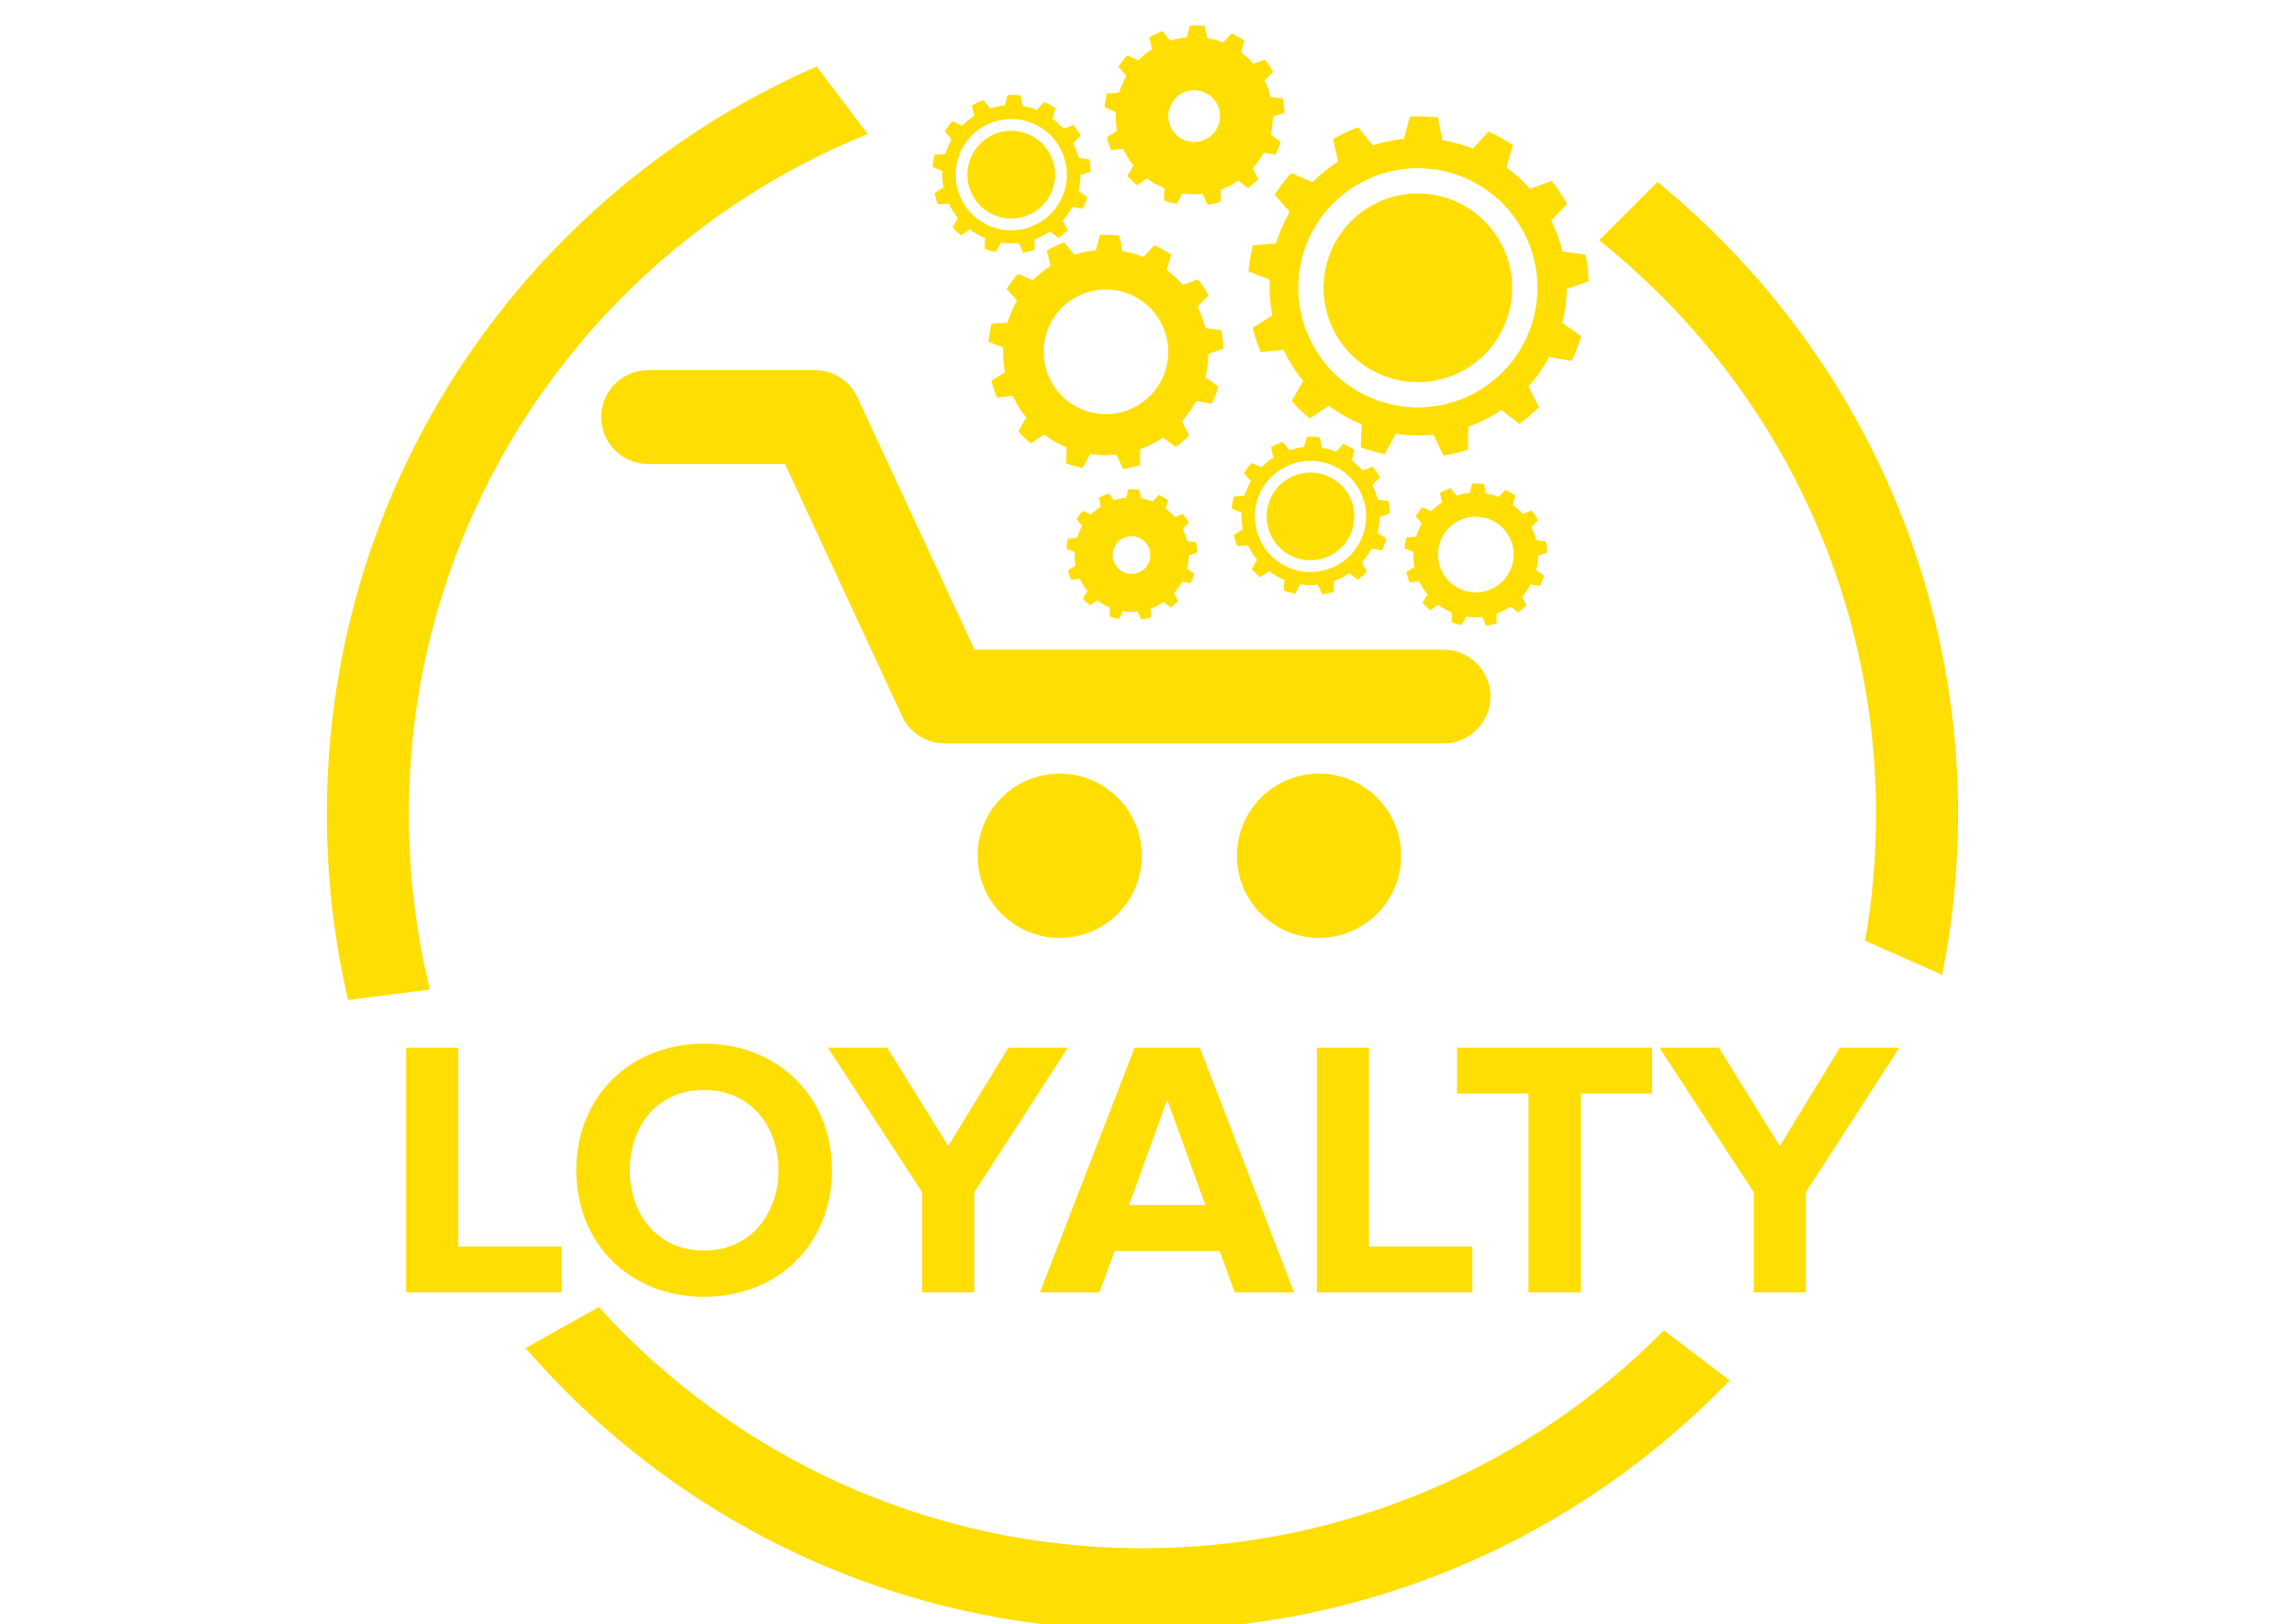
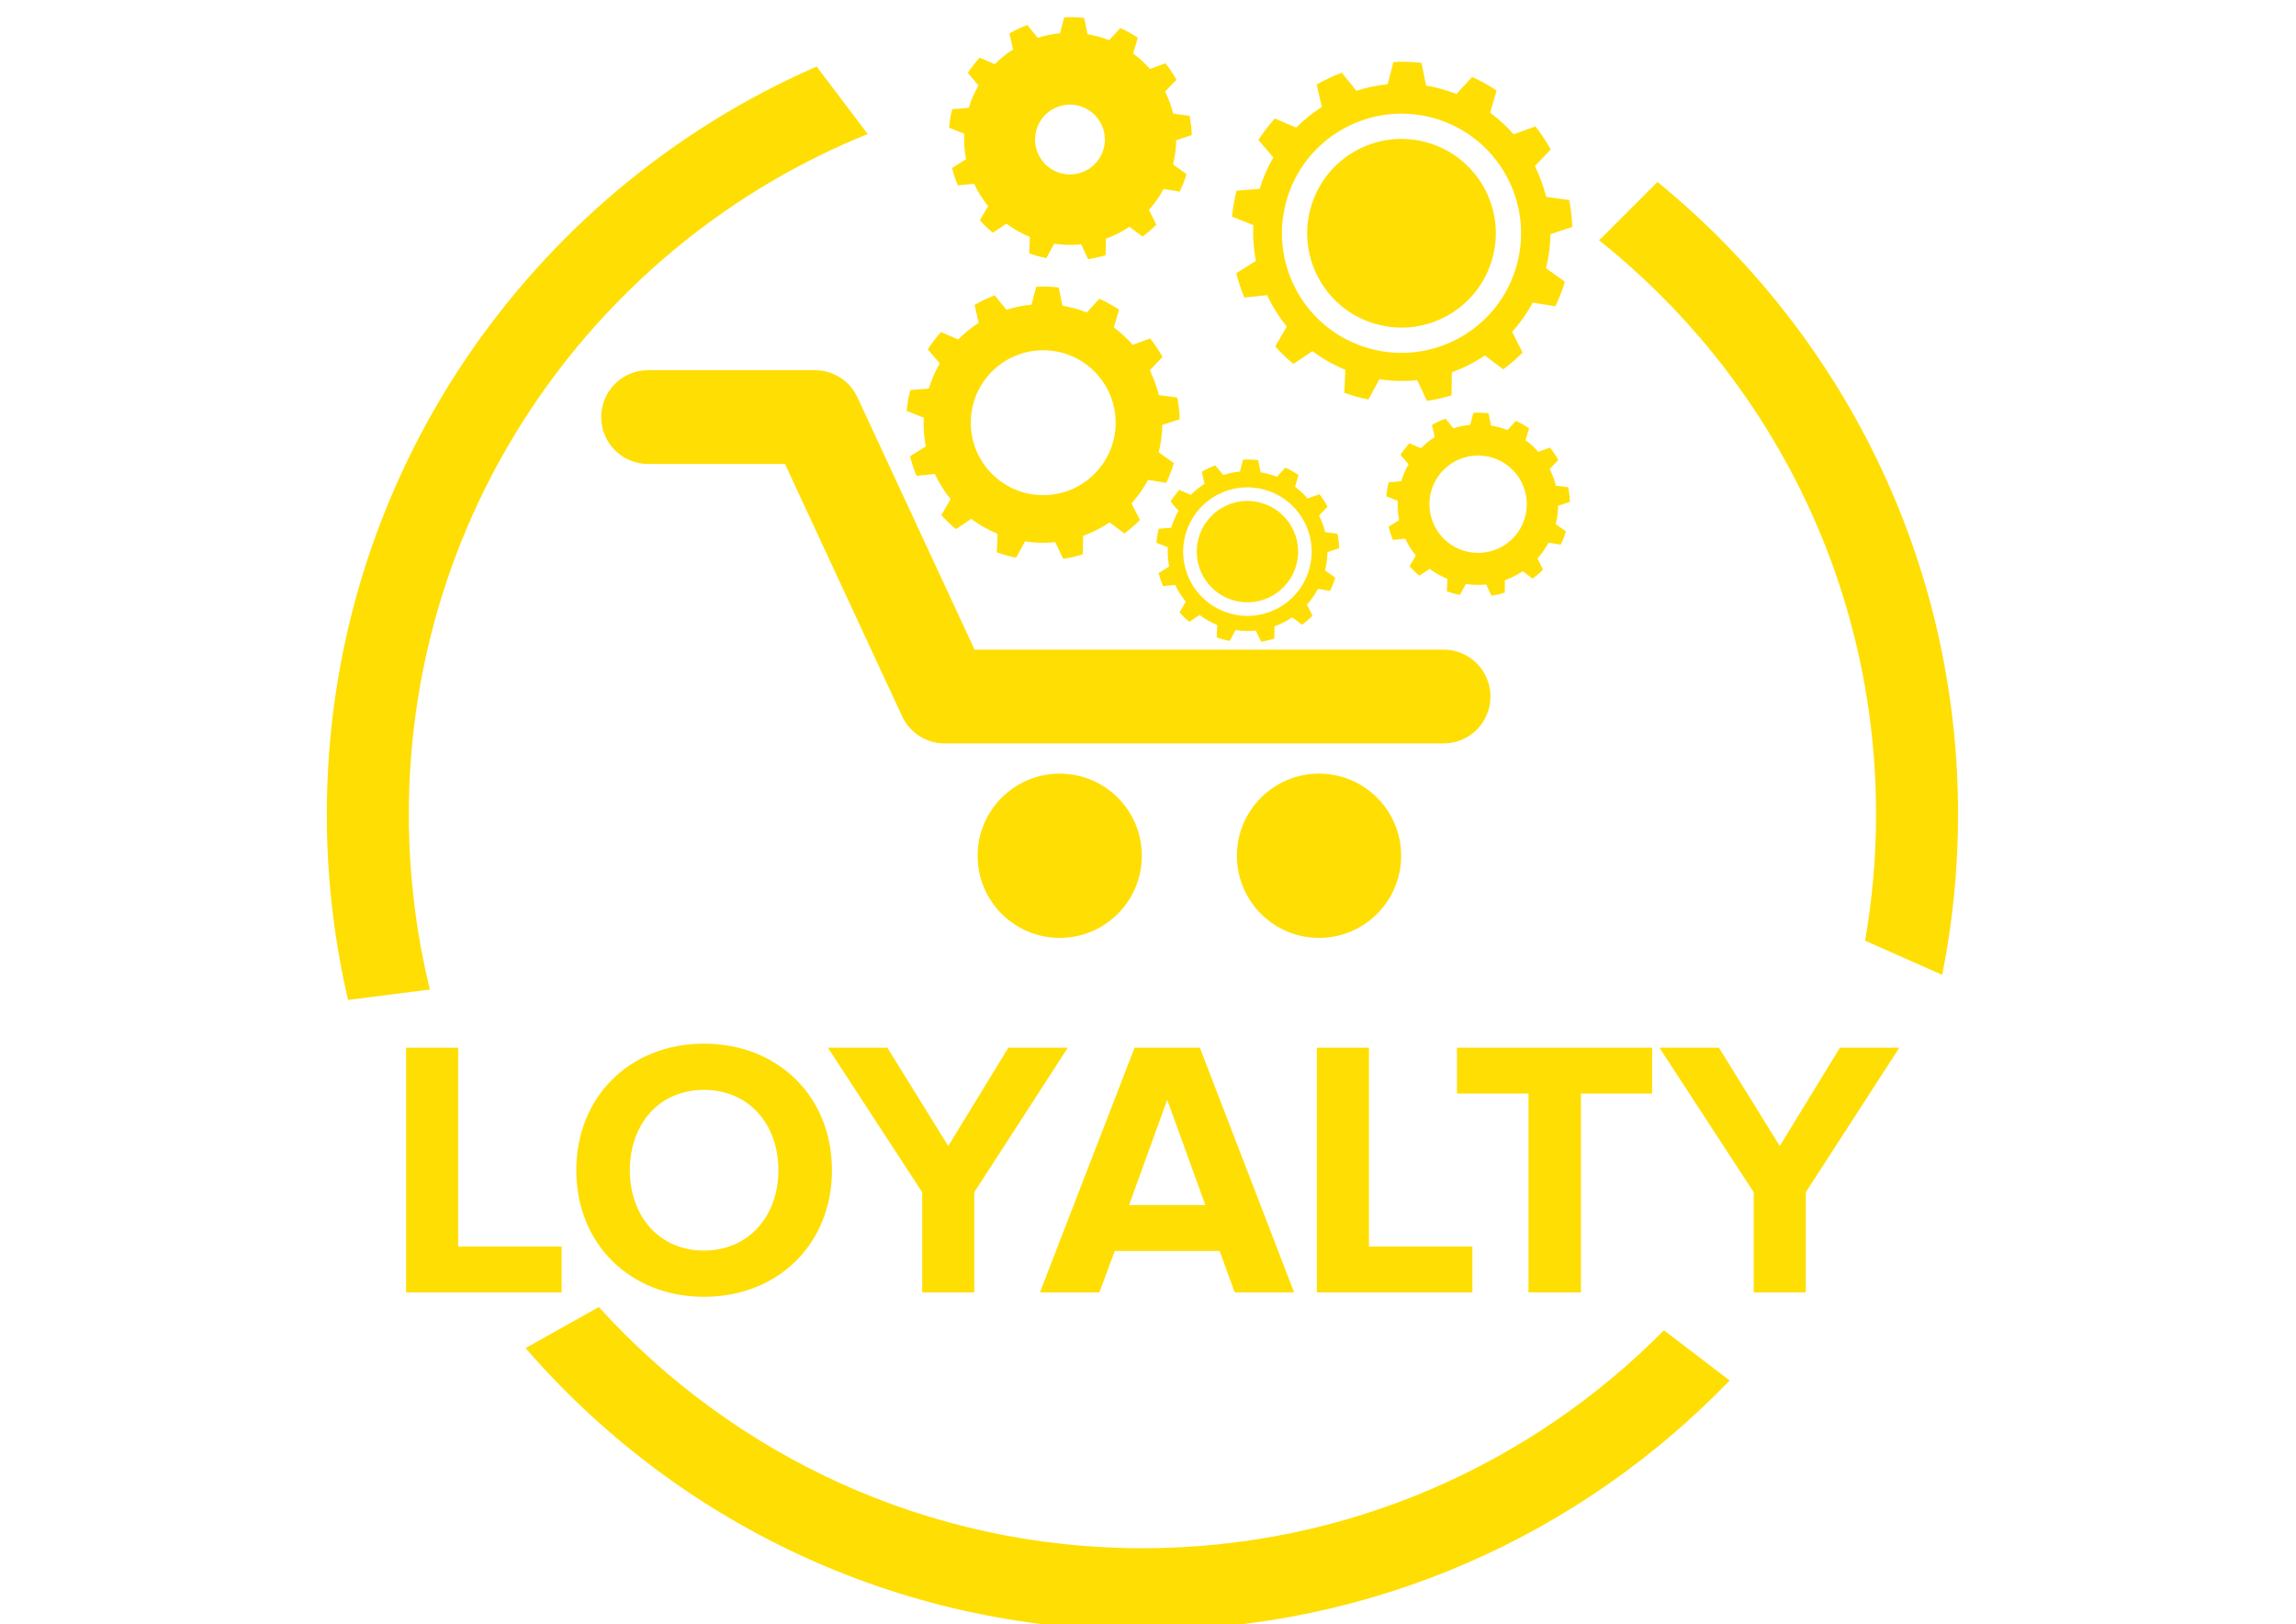
<svg xmlns="http://www.w3.org/2000/svg" width="841.89px" height="595.281px" viewBox="0 0 841.89 595.281">
  <g>
    <g>
      <path fill="#FFDE03" d="M529.332,272.551h-182.95c-6.691,0-12.774-3.882-15.592-9.951l-42.947-92.5h-50.208    c-9.493,0-17.19-7.697-17.19-17.191c0-9.493,7.697-17.19,17.19-17.19h61.18c6.691,0,12.774,3.882,15.591,9.951l42.947,92.5    h171.979c9.494,0,17.189,7.696,17.189,17.19C546.521,264.854,538.826,272.551,529.332,272.551z" />
    </g>
    <circle fill="#FFDE03" cx="388.576" cy="313.737" r="30.11" />
    <circle fill="#FFDE03" cx="483.66" cy="313.737" r="30.11" />
  </g>
+   <path fill="#FFDE03" d="M426.173,155.811l6.412-2.133c-0.082-2.676-0.389-5.319-0.895-7.916l-6.771-0.924  c-0.781-3.164-1.905-6.213-3.334-9.093l4.683-4.866c-1.322-2.386-2.836-4.648-4.521-6.792l-6.419,2.329  c-2.059-2.35-4.361-4.478-6.913-6.367l1.914-6.513c-2.282-1.52-4.673-2.868-7.214-4.016l-4.603,5.033  c-1.422-0.559-2.904-1.058-4.414-1.477c-1.515-0.422-3.026-0.752-4.531-1.004l-1.359-6.679c-2.763-0.33-5.526-0.404-8.25-0.27  l-1.713,6.567c-3.156,0.303-6.239,0.937-9.198,1.9l-4.317-5.307c-2.554,0.968-5.017,2.13-7.377,3.496l1.521,6.588  c-2.721,1.721-5.243,3.768-7.537,6.078l-6.292-2.698c-1.764,1.97-3.389,4.075-4.836,6.332l4.392,5.123  c-1.657,2.863-3.019,5.968-4.019,9.258l-6.816,0.543c-0.642,2.546-1.073,5.105-1.315,7.642l6.262,2.491  c-0.174,3.569,0.093,7.086,0.758,10.508l-5.767,3.641c0.613,2.449,1.403,4.849,2.365,7.169l6.707-0.709  c1.544,3.297,3.488,6.404,5.805,9.229l-3.41,5.879c1.647,1.836,3.427,3.545,5.34,5.131l5.619-3.758  c2.923,2.199,6.155,4.053,9.671,5.485l-0.29,6.777c1.155,0.405,2.31,0.79,3.498,1.119c1.2,0.336,2.393,0.603,3.592,0.84l3.241-5.95  c3.736,0.569,7.461,0.649,11.112,0.271l2.883,6.112c2.456-0.373,4.86-0.92,7.217-1.647l0.104-6.797  c3.439-1.23,6.706-2.894,9.72-4.93l5.399,4.067c2.012-1.495,3.928-3.147,5.715-4.932l-3.079-6.089  c2.334-2.588,4.371-5.465,6.064-8.621l6.65,1.095c1.102-2.302,2.049-4.726,2.8-7.232l-5.559-3.973  C425.701,162.482,426.134,159.119,426.173,155.811z M382.517,181.528c-14.667,0-26.554-11.888-26.554-26.559  c0-14.671,11.888-26.557,26.554-26.557s26.562,11.887,26.562,26.557C409.079,169.639,397.183,181.528,382.517,181.528z" />
+   <path fill="#FFDE03" d="M566.873,98.333l6.932,4.95c-0.941,3.123-2.119,6.14-3.496,9.005l-8.281-1.361  c-2.105,3.928-4.646,7.517-7.553,10.739l3.832,7.584c-2.227,2.226-4.604,4.283-7.121,6.143l-6.711-5.059  c-3.762,2.532-7.834,4.604-12.107,6.134l-0.131,8.469c-2.939,0.906-5.939,1.585-8.994,2.052l-3.588-7.613  c-4.553,0.472-9.189,0.373-13.852-0.339l-4.037,7.415c-1.486-0.301-2.975-0.634-4.469-1.051c-1.477-0.408-2.922-0.886-4.354-1.395  l0.354-8.438c-4.373-1.79-8.398-4.091-12.041-6.834l-6.994,4.682c-2.387-1.976-4.607-4.104-6.654-6.389l4.242-7.329  c-2.879-3.516-5.301-7.386-7.225-11.493l-8.361,0.881c-1.195-2.89-2.176-5.875-2.938-8.93l7.184-4.531  c-0.832-4.257-1.164-8.644-0.943-13.094l-7.807-3.099c0.303-3.163,0.842-6.353,1.641-9.518l8.492-0.673  c1.244-4.103,2.945-7.973,5.006-11.536l-5.473-6.387c1.809-2.807,3.83-5.432,6.025-7.882l7.844,3.359  c2.854-2.878,5.998-5.426,9.387-7.576l-1.896-8.205c2.938-1.698,6.006-3.142,9.186-4.353l5.377,6.609  c3.689-1.193,7.529-1.987,11.459-2.366l2.146-8.178c3.387-0.17,6.824-0.074,10.27,0.333l1.691,8.32  c1.877,0.317,3.76,0.729,5.641,1.252c1.893,0.521,3.73,1.142,5.506,1.835l5.732-6.26c3.162,1.423,6.145,3.106,8.973,4.999  l-2.373,8.114c3.178,2.345,6.045,4.999,8.609,7.924l7.996-2.901c2.1,2.674,3.986,5.494,5.635,8.457l-5.834,6.064  c1.783,3.586,3.18,7.39,4.152,11.329l8.436,1.152c0.631,3.235,1.014,6.523,1.121,9.862l-7.994,2.654  C568.453,89.985,567.916,94.173,566.873,98.333 M525.599,43.265c-23.326-6.462-47.482,7.213-53.947,30.538  c-6.469,23.339,7.203,47.5,30.529,53.964c23.342,6.47,47.5-7.207,53.971-30.546C562.617,73.894,548.943,49.736,525.599,43.265   M523.125,52.191c-18.396-5.097-37.451,5.689-42.549,24.088c-5.102,18.411,5.682,37.462,24.082,42.56  c18.41,5.105,37.465-5.679,42.564-24.093C552.326,76.349,541.539,57.295,523.125,52.191" />
+   <path fill="#FFDE03" d="M485.869,209.122l3.729,2.659c-0.507,1.681-1.139,3.302-1.879,4.843l-4.453-0.734  c-1.129,2.112-2.491,4.041-4.057,5.77l2.058,4.074c-1.193,1.197-2.471,2.302-3.824,3.304l-3.607-2.722  c-2.021,1.362-4.212,2.476-6.507,3.298l-0.074,4.549c-1.572,0.489-3.188,0.853-4.833,1.105l-1.931-4.092  c-2.441,0.253-4.935,0.202-7.437-0.18l-2.177,3.984c-0.794-0.162-1.595-0.342-2.396-0.567c-0.795-0.217-1.57-0.474-2.338-0.746  l0.186-4.534c-2.349-0.962-4.51-2.2-6.473-3.673l-3.759,2.515c-1.279-1.059-2.473-2.205-3.576-3.434l2.283-3.938  c-1.548-1.891-2.852-3.971-3.881-6.177l-4.491,0.474c-0.644-1.55-1.176-3.156-1.584-4.796l3.862-2.434  c-0.449-2.29-0.625-4.647-0.506-7.039l-4.193-1.665c0.16-1.698,0.451-3.414,0.883-5.114l4.561-0.363  c0.673-2.206,1.582-4.282,2.694-6.199l-2.946-3.433c0.973-1.508,2.062-2.915,3.239-4.232l4.212,1.804  c1.532-1.543,3.222-2.914,5.045-4.07l-1.02-4.409c1.579-0.914,3.23-1.688,4.934-2.338l2.893,3.553  c1.977-0.641,4.045-1.07,6.154-1.272l1.148-4.395c1.818-0.089,3.671-0.042,5.519,0.178l0.909,4.474  c1.009,0.168,2.02,0.388,3.032,0.672c1.013,0.28,2.003,0.613,2.958,0.984l3.077-3.362c1.708,0.765,3.305,1.667,4.828,2.687  l-1.277,4.357c1.71,1.262,3.251,2.688,4.625,4.26l4.303-1.559c1.13,1.437,2.141,2.949,3.025,4.541l-3.141,3.261  c0.961,1.925,1.71,3.972,2.238,6.087l4.529,0.62c0.344,1.735,0.547,3.505,0.601,5.299l-4.293,1.423  C486.721,204.635,486.43,206.888,485.869,209.122 M463.689,179.53c-12.53-3.471-25.51,3.877-28.981,16.412  c-3.479,12.542,3.864,25.522,16.403,28.997c12.537,3.476,25.521-3.872,28.998-16.414C483.585,195.99,476.235,183.008,463.689,179.53   M462.367,184.329c-9.889-2.737-20.124,3.058-22.863,12.943c-2.743,9.891,3.055,20.127,12.941,22.869  c9.891,2.742,20.126-3.052,22.865-12.946C478.053,197.31,472.255,187.069,462.367,184.329" />
+   <path fill="#FFDE03" d="M571.335,185.41l4.31-1.432c-0.053-1.798-0.256-3.577-0.604-5.324l-4.554-0.62  c-0.525-2.13-1.276-4.177-2.243-6.11l3.153-3.275c-0.89-1.603-1.904-3.126-3.043-4.562l-4.311,1.566  c-1.385-1.584-2.932-3.006-4.646-4.28l1.279-4.375c-1.533-1.027-3.142-1.934-4.845-2.701l-3.095,3.378  c-0.957-0.375-1.952-0.712-2.965-0.991c-1.018-0.281-2.035-0.507-3.048-0.677l-0.915-4.493c-1.854-0.216-3.719-0.264-5.549-0.177  l-1.15,4.417c-2.124,0.198-4.194,0.623-6.183,1.272l-2.91-3.563c-1.713,0.648-3.364,1.434-4.955,2.351l1.022,4.427  c-1.83,1.158-3.522,2.529-5.068,4.083l-4.228-1.811c-1.181,1.325-2.276,2.738-3.25,4.257l2.958,3.446  c-1.118,1.921-2.035,4.009-2.706,6.217l-4.586,0.368c-0.433,1.71-0.724,3.433-0.885,5.139l4.209,1.674  c-0.112,2.398,0.063,4.76,0.513,7.066l-3.882,2.442c0.411,1.645,0.939,3.262,1.583,4.824l4.516-0.478  c1.036,2.216,2.338,4.306,3.897,6.203l-2.294,3.95c1.105,1.239,2.307,2.382,3.591,3.45l3.777-2.524  c1.965,1.476,4.146,2.718,6.507,3.686l-0.192,4.56c0.777,0.269,1.548,0.522,2.351,0.748c0.81,0.229,1.607,0.404,2.415,0.567  l2.179-3.993c2.511,0.375,5.011,0.427,7.469,0.177l1.94,4.109c1.652-0.253,3.271-0.624,4.852-1.113l0.063-4.573  c2.319-0.823,4.516-1.935,6.544-3.302l3.619,2.722c1.359-0.998,2.646-2.112,3.845-3.307l-2.068-4.099  c1.57-1.735,2.936-3.669,4.074-5.792l4.475,0.741c0.739-1.554,1.378-3.188,1.885-4.865l-3.742-2.675  C571.015,189.895,571.307,187.64,571.335,185.41z M541.988,202.704c-9.858,0-17.853-7.997-17.853-17.856  c0-9.864,7.994-17.851,17.853-17.851c9.861,0,17.853,7.987,17.853,17.851C559.84,194.708,551.849,202.704,541.988,202.704z" />
+   <path fill="#FFDE03" d="M430.125,60.3l4.946,3.531c-0.672,2.231-1.515,4.38-2.494,6.426l-5.91-0.971  c-1.499,2.804-3.313,5.366-5.386,7.662l2.733,5.413c-1.588,1.585-3.289,3.051-5.086,4.382l-4.788-3.611  c-2.686,1.806-5.589,3.285-8.644,4.377l-0.09,6.041c-2.096,0.645-4.234,1.131-6.415,1.462l-2.558-5.43  c-3.247,0.336-6.558,0.264-9.879-0.244l-2.881,5.294c-1.064-0.22-2.123-0.455-3.187-0.751c-1.056-0.292-2.088-0.632-3.113-0.996  l0.252-6.021c-3.118-1.275-5.989-2.919-8.59-4.874l-4.989,3.339c-1.704-1.407-3.289-2.927-4.752-4.557l3.031-5.227  c-2.056-2.509-3.785-5.27-5.157-8.202l-5.963,0.632c-0.854-2.064-1.554-4.196-2.098-6.373l5.126-3.233  c-0.594-3.038-0.832-6.167-0.674-9.341l-5.568-2.211c0.212-2.256,0.599-4.533,1.168-6.791l6.058-0.483  c0.89-2.926,2.1-5.688,3.575-8.229l-3.905-4.557c1.291-2.004,2.735-3.876,4.299-5.625l5.593,2.398  c2.039-2.051,4.279-3.871,6.7-5.405l-1.351-5.854c2.096-1.211,4.284-2.241,6.549-3.107l3.843,4.716  c2.628-0.852,5.367-1.417,8.172-1.686l1.533-5.834c2.418-0.122,4.864-0.058,7.327,0.237l1.206,5.935  c1.338,0.228,2.684,0.52,4.027,0.894c1.346,0.371,2.657,0.814,3.924,1.309l4.09-4.466c2.255,1.015,4.386,2.217,6.405,3.568  l-1.696,5.789c2.266,1.673,4.31,3.566,6.14,5.651l5.705-2.07c1.495,1.908,2.847,3.918,4.019,6.037l-4.156,4.326  c1.27,2.557,2.268,5.272,2.958,8.082l6.021,0.821c0.453,2.309,0.722,4.656,0.801,7.037l-5.705,1.895  C431.252,54.344,430.871,57.333,430.125,60.3 M395.745,38.823c-6.808-1.886-13.858,2.105-15.747,8.915  c-1.886,6.813,2.104,13.866,8.913,15.753c6.815,1.888,13.866-2.104,15.755-8.917C406.554,47.764,402.564,40.713,395.745,38.823" />
  <g>
-     <path fill="#FFDE03" d="M443.07,129.715l5.516-1.835c-0.07-2.302-0.334-4.576-0.77-6.809l-5.824-0.795   c-0.672-2.722-1.639-5.345-2.867-7.822l4.027-4.186c-1.137-2.052-2.439-3.998-3.889-5.842l-5.521,2.003   c-1.771-2.021-3.752-3.852-5.947-5.477l1.646-5.602c-1.963-1.307-4.02-2.467-6.205-3.454l-3.959,4.329   c-1.224-0.481-2.498-0.91-3.797-1.27c-1.303-0.363-2.603-0.647-3.898-0.864l-1.169-5.745c-2.377-0.284-4.754-0.348-7.096-0.232   l-1.474,5.649c-2.715,0.261-5.367,0.806-7.912,1.635l-3.713-4.565c-2.197,0.833-4.315,1.832-6.346,3.007l1.309,5.667   c-2.34,1.481-4.51,3.241-6.483,5.228l-5.413-2.321c-1.517,1.695-2.915,3.505-4.16,5.447l3.778,4.406   c-1.426,2.463-2.597,5.134-3.457,7.964l-5.864,0.467c-0.552,2.19-0.923,4.392-1.131,6.574l5.387,2.143   c-0.15,3.07,0.08,6.096,0.652,9.039l-4.961,3.132c0.527,2.107,1.207,4.171,2.034,6.167l5.769-0.61c1.328,2.836,3,5.509,4.993,7.939   l-2.933,5.057c1.417,1.58,2.948,3.05,4.594,4.414l4.833-3.233c2.514,1.892,5.295,3.486,8.319,4.718l-0.249,5.829   c0.994,0.349,1.987,0.68,3.009,0.963c1.032,0.289,2.058,0.518,3.09,0.723l2.788-5.118c3.214,0.49,6.418,0.558,9.558,0.233   l2.48,5.258c2.113-0.321,4.181-0.791,6.208-1.417l0.09-5.847c2.958-1.058,5.769-2.489,8.36-4.24l4.645,3.498   c1.73-1.286,3.379-2.707,4.916-4.242l-2.648-5.238c2.008-2.226,3.76-4.701,5.217-7.416l5.719,0.942   c0.949-1.98,1.762-4.065,2.41-6.221l-4.783-3.418C442.664,135.454,443.037,132.561,443.07,129.715z M405.517,151.837   c-12.616,0-22.841-10.226-22.841-22.846c0-12.62,10.226-22.844,22.841-22.844c12.616,0,22.848,10.225,22.848,22.844   C428.365,141.61,418.133,151.837,405.517,151.837z" />
-     <path fill="#FFDE03" d="M572.873,118.333l6.932,4.95c-0.943,3.123-2.119,6.14-3.496,9.005l-8.283-1.361   c-2.105,3.928-4.646,7.517-7.551,10.739l3.832,7.584c-2.227,2.226-4.604,4.283-7.121,6.143l-6.711-5.059   c-3.762,2.532-7.834,4.604-12.109,6.134l-0.131,8.469c-2.939,0.906-5.939,1.585-8.994,2.052l-3.588-7.613   c-4.551,0.472-9.189,0.373-13.85-0.339l-4.037,7.415c-1.488-0.301-2.975-0.634-4.469-1.051c-1.477-0.408-2.922-0.886-4.355-1.395   l0.354-8.438c-4.373-1.79-8.398-4.091-12.041-6.834l-6.994,4.682c-2.387-1.976-4.607-4.104-6.654-6.389l4.242-7.329   c-2.879-3.516-5.301-7.386-7.225-11.493l-8.361,0.881c-1.195-2.89-2.176-5.875-2.938-8.93l7.184-4.531   c-0.832-4.257-1.164-8.644-0.943-13.094l-7.807-3.099c0.303-3.163,0.842-6.353,1.641-9.518l8.492-0.673   c1.244-4.103,2.945-7.973,5.006-11.536l-5.473-6.387c1.809-2.807,3.83-5.432,6.025-7.882l7.844,3.359   c2.854-2.878,5.998-5.426,9.387-7.576l-1.896-8.205c2.938-1.698,6.006-3.142,9.186-4.353l5.377,6.609   c3.689-1.193,7.529-1.987,11.459-2.366l2.145-8.178c3.387-0.17,6.824-0.074,10.27,0.333l1.691,8.32   c1.877,0.317,3.76,0.729,5.641,1.252c1.893,0.521,3.73,1.142,5.506,1.835l5.732-6.26c3.162,1.423,6.145,3.106,8.973,4.999   l-2.373,8.114c3.178,2.345,6.045,4.999,8.609,7.924l7.996-2.901c2.1,2.674,3.986,5.494,5.635,8.457l-5.834,6.064   c1.783,3.586,3.18,7.39,4.152,11.329l8.436,1.152c0.631,3.235,1.014,6.523,1.121,9.862l-7.994,2.654   C574.453,109.985,573.916,114.173,572.873,118.333 M531.599,63.265c-23.326-6.462-47.482,7.213-53.947,30.538   c-6.469,23.339,7.203,47.5,30.529,53.964c23.342,6.47,47.5-7.207,53.971-30.546C568.617,93.894,554.943,69.736,531.599,63.265    M529.125,72.191c-18.396-5.097-37.451,5.689-42.549,24.088c-5.102,18.411,5.682,37.462,24.082,42.56   c18.41,5.105,37.465-5.679,42.564-24.093C558.326,96.349,547.539,77.295,529.125,72.191" />
-     <path fill="#FFDE03" d="M395.448,69.992l3.222,2.303c-0.436,1.455-0.987,2.858-1.624,4.191l-3.857-0.634   c-0.975,1.828-2.159,3.498-3.511,4.995l1.783,3.527c-1.033,1.037-2.143,1.993-3.312,2.861l-3.124-2.356   c-1.749,1.179-3.642,2.144-5.631,2.855l-0.059,3.937c-1.368,0.423-2.763,0.739-4.185,0.957l-1.672-3.541   c-2.115,0.218-4.275,0.173-6.439-0.156l-1.88,3.447c-0.693-0.139-1.38-0.295-2.077-0.49c-0.686-0.189-1.359-0.411-2.025-0.646   l0.166-3.927c-2.039-0.832-3.914-1.903-5.604-3.179l-3.254,2.179c-1.113-0.918-2.142-1.911-3.097-2.973l1.977-3.41   c-1.34-1.634-2.468-3.435-3.362-5.345l-3.888,0.41c-0.558-1.344-1.015-2.733-1.369-4.153l3.341-2.107   c-0.386-1.981-0.54-4.021-0.437-6.093l-3.629-1.44c0.136-1.471,0.389-2.956,0.761-4.428l3.949-0.313   c0.579-1.91,1.37-3.708,2.33-5.368l-2.548-2.973c0.844-1.303,1.783-2.524,2.804-3.664l3.65,1.563   c1.327-1.337,2.788-2.523,4.364-3.524l-0.881-3.817c1.368-0.789,2.794-1.461,4.274-2.025l2.5,3.074   c1.716-0.554,3.502-0.924,5.327-1.098l0.999-3.807c1.576-0.078,3.176-0.033,4.777,0.156l0.788,3.871   c0.874,0.147,1.75,0.339,2.624,0.583c0.879,0.241,1.736,0.531,2.564,0.854l2.663-2.912c1.472,0.663,2.858,1.444,4.181,2.325   l-1.108,3.774c1.479,1.091,2.812,2.326,4.002,3.687l3.722-1.35c0.977,1.244,1.854,2.555,2.623,3.934l-2.717,2.822   c0.832,1.667,1.483,3.438,1.931,5.268l3.926,0.538c0.296,1.502,0.472,3.034,0.522,4.587l-3.716,1.234   C396.182,66.11,395.932,68.06,395.448,69.992 M376.247,44.377c-10.851-3.006-22.086,3.355-25.093,14.207   c-3.008,10.857,3.351,22.096,14.202,25.103c10.857,3.008,22.098-3.353,25.101-14.21C393.468,58.624,387.104,47.387,376.247,44.377    M375.096,48.529c-8.553-2.37-17.422,2.648-19.79,11.205c-2.374,8.563,2.64,17.426,11.198,19.799   c8.567,2.373,17.429-2.642,19.804-11.208C388.682,59.768,383.663,50.903,375.096,48.529" />
-     <path fill="#FFDE03" d="M505.167,195.287l3.229,2.302c-0.439,1.455-0.986,2.858-1.627,4.192l-3.855-0.635   c-0.977,1.828-2.156,3.498-3.512,4.995l1.781,3.527c-1.033,1.036-2.139,1.993-3.311,2.86l-3.123-2.356   c-1.75,1.179-3.646,2.143-5.633,2.855l-0.064,3.938c-1.361,0.423-2.76,0.738-4.184,0.957l-1.672-3.543   c-2.113,0.219-4.271,0.175-6.436-0.156l-1.885,3.449c-0.688-0.14-1.381-0.296-2.074-0.491c-0.688-0.188-1.361-0.41-2.025-0.646   l0.162-3.925c-2.035-0.833-3.906-1.905-5.604-3.18l-3.254,2.178c-1.107-0.917-2.141-1.909-3.096-2.973l1.977-3.409   c-1.34-1.637-2.469-3.438-3.359-5.347l-3.889,0.41c-0.557-1.342-1.018-2.732-1.371-4.152l3.344-2.107   c-0.389-1.982-0.541-4.023-0.439-6.094l-3.631-1.441c0.139-1.47,0.391-2.955,0.764-4.427l3.949-0.314   c0.582-1.91,1.369-3.707,2.332-5.367l-2.551-2.972c0.842-1.305,1.787-2.523,2.805-3.664l3.648,1.562   c1.326-1.336,2.789-2.523,4.367-3.524l-0.883-3.817c1.367-0.791,2.797-1.461,4.271-2.024l2.504,3.076   c1.711-0.555,3.502-0.927,5.328-1.101l0.994-3.805c1.574-0.077,3.178-0.036,4.777,0.154l0.787,3.873   c0.873,0.146,1.748,0.336,2.625,0.582c0.877,0.242,1.734,0.531,2.561,0.852l2.664-2.91c1.479,0.662,2.861,1.443,4.18,2.326   l-1.105,3.772c1.479,1.093,2.814,2.327,4.004,3.688l3.723-1.349c0.979,1.244,1.854,2.553,2.621,3.931l-2.719,2.823   c0.832,1.667,1.48,3.439,1.936,5.27l3.922,0.537c0.297,1.502,0.473,3.034,0.521,4.587l-3.717,1.232   C505.906,191.403,505.654,193.353,505.167,195.287 M485.966,169.669c-10.848-3.005-22.084,3.357-25.09,14.208   c-3.012,10.858,3.346,22.095,14.201,25.103c10.855,3.009,22.094-3.352,25.104-14.21   C503.191,183.919,496.828,172.68,485.966,169.669 M484.822,173.823c-8.561-2.37-17.422,2.647-19.793,11.205   c-2.375,8.563,2.645,17.424,11.203,19.798c8.563,2.374,17.424-2.642,19.795-11.208   C498.402,185.061,493.382,176.196,484.822,173.823" />
-     <path fill="#FFDE03" d="M563.96,203.746l3.35-1.113c-0.041-1.398-0.199-2.78-0.469-4.138l-3.539-0.482   c-0.408-1.655-0.992-3.246-1.744-4.749l2.451-2.545c-0.691-1.246-1.48-2.43-2.365-3.545l-3.35,1.217   c-1.076-1.231-2.279-2.337-3.611-3.326l0.994-3.401c-1.191-0.798-2.441-1.503-3.766-2.099l-2.404,2.626   c-0.744-0.291-1.518-0.554-2.305-0.77c-0.791-0.219-1.582-0.394-2.369-0.526l-0.711-3.492c-1.441-0.168-2.891-0.206-4.311-0.138   l-0.895,3.433c-1.65,0.154-3.26,0.484-4.805,0.989l-2.262-2.769c-1.332,0.504-2.615,1.114-3.852,1.827l0.795,3.441   c-1.422,0.9-2.738,1.966-3.939,3.174l-3.285-1.408c-0.918,1.03-1.77,2.128-2.525,3.309l2.299,2.678   c-0.869,1.493-1.582,3.116-2.104,4.832l-3.564,0.286c-0.336,1.329-0.563,2.668-0.688,3.994l3.271,1.301   c-0.088,1.864,0.049,3.7,0.398,5.492l-3.016,1.898c0.32,1.278,0.73,2.535,1.23,3.749l3.51-0.371   c0.805,1.723,1.816,3.347,3.029,4.821l-1.783,3.07c0.859,0.963,1.793,1.851,2.791,2.681l2.936-1.962   c1.527,1.147,3.221,2.113,5.055,2.865l-0.148,3.543c0.604,0.209,1.203,0.406,1.826,0.582c0.629,0.177,1.25,0.313,1.877,0.44   l1.693-3.103c1.953,0.292,3.895,0.332,5.805,0.138l1.508,3.193c1.285-0.197,2.543-0.484,3.771-0.865l0.049-3.554   c1.803-0.64,3.51-1.504,5.086-2.567l2.813,2.116c1.057-0.776,2.057-1.642,2.988-2.57l-1.607-3.186   c1.221-1.349,2.281-2.852,3.166-4.501l3.479,0.576c0.574-1.208,1.07-2.477,1.465-3.781l-2.908-2.079   C563.712,207.232,563.939,205.479,563.96,203.746z M541.152,217.187c-7.662,0-13.875-6.215-13.875-13.878   c0-7.666,6.213-13.874,13.875-13.874c7.664,0,13.875,6.208,13.875,13.874C555.027,210.972,548.816,217.187,541.152,217.187z" />
-     <path fill="#FFDE03" d="M435.291,208.425l2.668,1.904c-0.363,1.203-0.816,2.362-1.344,3.465l-3.189-0.524   c-0.807,1.512-1.785,2.894-2.9,4.132l1.473,2.919c-0.855,0.855-1.771,1.646-2.738,2.364l-2.584-1.947   c-1.447,0.974-3.014,1.771-4.66,2.361l-0.051,3.258c-1.129,0.348-2.282,0.61-3.461,0.789l-1.379-2.929   c-1.751,0.181-3.536,0.143-5.328-0.131l-1.554,2.855c-0.574-0.118-1.145-0.245-1.719-0.405c-0.57-0.158-1.125-0.341-1.678-0.537   l0.138-3.248c-1.682-0.688-3.233-1.575-4.634-2.629l-2.691,1.8c-0.919-0.758-1.774-1.578-2.563-2.458l1.635-2.819   c-1.109-1.354-2.041-2.842-2.781-4.423l-3.216,0.34c-0.461-1.113-0.839-2.263-1.132-3.437l2.765-1.744   c-0.321-1.639-0.448-3.326-0.364-5.038l-3.003-1.193c0.115-1.217,0.323-2.444,0.63-3.662l3.267-0.261   c0.479-1.578,1.132-3.067,1.928-4.438l-2.106-2.458c0.696-1.081,1.475-2.09,2.318-3.033l3.017,1.293   c1.1-1.106,2.308-2.087,3.612-2.915l-0.729-3.157c1.13-0.653,2.312-1.208,3.533-1.675l2.071,2.543   c1.418-0.459,2.896-0.765,4.408-0.91l0.824-3.146c1.304-0.065,2.627-0.03,3.952,0.128l0.651,3.201   c0.722,0.123,1.447,0.28,2.172,0.482c0.728,0.2,1.433,0.439,2.117,0.706l2.205-2.409c1.217,0.548,2.365,1.196,3.455,1.924   l-0.914,3.123c1.221,0.902,2.326,1.923,3.311,3.048l3.08-1.117c0.809,1.029,1.535,2.113,2.164,3.256l-2.242,2.333   c0.689,1.379,1.227,2.844,1.6,4.358l3.246,0.443c0.242,1.245,0.391,2.511,0.432,3.795l-3.076,1.021   C435.9,205.212,435.693,206.824,435.291,208.425 M416.749,196.842c-3.672-1.018-7.475,1.135-8.493,4.808   c-1.018,3.675,1.134,7.479,4.807,8.497c3.675,1.018,7.478-1.135,8.497-4.81C422.578,201.664,420.425,197.861,416.749,196.842" />
-     <path fill="#FFDE03" d="M465.902,49.346l3.668,2.619c-0.498,1.654-1.123,3.248-1.85,4.765l-4.383-0.72   c-1.111,2.079-2.457,3.979-3.994,5.682l2.027,4.014c-1.178,1.176-2.439,2.263-3.771,3.25l-3.551-2.678   c-1.992,1.339-4.145,2.436-6.41,3.246l-0.066,4.48c-1.555,0.478-3.141,0.839-4.758,1.084l-1.896-4.027   c-2.408,0.249-4.863,0.196-7.326-0.181l-2.137,3.926c-0.789-0.163-1.574-0.337-2.363-0.557c-0.783-0.217-1.549-0.469-2.309-0.738   l0.188-4.465c-2.313-0.946-4.443-2.165-6.371-3.615l-3.7,2.476c-1.264-1.043-2.439-2.17-3.524-3.379l2.248-3.876   c-1.525-1.861-2.807-3.908-3.824-6.082l-4.422,0.468c-0.634-1.53-1.153-3.111-1.556-4.726l3.802-2.398   c-0.441-2.253-0.617-4.573-0.5-6.927l-4.129-1.64c0.158-1.673,0.444-3.361,0.867-5.036l4.492-0.358   c0.66-2.17,1.557-4.218,2.651-6.103l-2.896-3.379c0.957-1.486,2.028-2.875,3.188-4.171l4.148,1.778   c1.512-1.521,3.173-2.87,4.968-4.008l-1.001-4.341c1.554-0.898,3.177-1.662,4.857-2.304l2.85,3.497   c1.949-0.632,3.98-1.051,6.061-1.25l1.135-4.327c1.793-0.09,3.609-0.042,5.434,0.176l0.895,4.401   c0.992,0.169,1.99,0.385,2.986,0.663c0.998,0.275,1.971,0.604,2.91,0.97l3.033-3.312c1.672,0.753,3.252,1.644,4.75,2.646   l-1.258,4.293c1.68,1.241,3.197,2.645,4.553,4.191l4.232-1.535c1.109,1.415,2.111,2.905,2.979,4.477l-3.082,3.208   c0.941,1.896,1.682,3.91,2.193,5.993l4.465,0.609c0.336,1.712,0.535,3.453,0.594,5.219l-4.23,1.405   C466.738,44.929,466.455,47.146,465.902,49.346 M440.406,33.419c-5.049-1.399-10.277,1.561-11.678,6.611   c-1.398,5.053,1.561,10.283,6.609,11.683c5.055,1.4,10.283-1.56,11.684-6.613C448.421,40.05,445.462,34.821,440.406,33.419" />
+     <path fill="#FFDE03" d="M157.636,362.783c-5.038-20.566-7.727-42.059-7.727-64.178c0.001-112.938,69.612-209.6,168.26-249.474   L299.445,24.39C193.741,70.508,119.839,175.911,119.839,298.605c0,23.39,2.705,46.146,7.788,67.986L157.636,362.783z" />
+     <path fill="#FFDE03" d="M683.894,344.881l28.27,12.512c3.793-19.012,5.816-38.659,5.816-58.784   c0-93.545-42.961-177.045-110.217-231.885c-6.789,6.79-13.58,13.58-20.369,20.369c-0.363,0.365-0.742,0.671-1.127,0.934   c61.93,49.282,101.643,125.287,101.643,210.583C687.91,314.391,686.509,329.845,683.894,344.881z" />
+     <path fill="#FFDE03" d="M610.128,487.715c-48.752,49.31-116.396,79.893-191.218,79.893c-79.053,0-150.113-34.129-199.329-88.423   l-26.862,15.042c54.838,63.354,135.825,103.448,226.191,103.448c84.578,0,160.923-35.129,215.314-91.568L610.128,487.715z" />
  </g>
  <g>
-     <path fill="#FFDE03" d="M157.636,362.783c-5.038-20.566-7.727-42.058-7.727-64.178c0.001-112.938,69.612-209.599,168.26-249.473   L299.445,24.39C193.741,70.508,119.839,175.911,119.839,298.605c0,23.39,2.705,46.146,7.788,67.987L157.636,362.783z" />
-     <path fill="#FFDE03" d="M683.894,344.881l28.27,12.512c3.793-19.012,5.816-38.66,5.816-58.785   c0-93.545-42.961-177.045-110.217-231.885c-6.789,6.79-13.58,13.58-20.369,20.369c-0.363,0.365-0.742,0.671-1.127,0.934   c61.93,49.282,101.643,125.287,101.643,210.583C687.91,314.391,686.509,329.845,683.894,344.881z" />
-     <path fill="#FFDE03" d="M610.128,487.715c-48.752,49.309-116.396,79.892-191.218,79.892c-79.053,0-150.113-34.128-199.329-88.422   l-26.862,15.042c54.838,63.354,135.825,103.448,226.191,103.448c84.578,0,160.923-35.129,215.314-91.569L610.128,487.715z" />
-   </g>
-   <g>
-     <path fill="#FFDE03" d="M148.907,473.814v-89.71h19.099v72.898h37.929v16.812H148.907z" />
-     <path fill="#FFDE03" d="M211.314,429.027c0-27.034,19.771-46.401,46.805-46.401c27.168,0,46.939,19.367,46.939,46.401   s-19.771,46.401-46.939,46.401C231.085,475.429,211.314,456.062,211.314,429.027z M285.422,429.027   c0-16.813-10.76-29.455-27.303-29.455c-16.543,0-27.168,12.643-27.168,29.455c0,16.677,10.625,29.455,27.168,29.455   C274.663,458.482,285.422,445.704,285.422,429.027z" />
-     <path fill="#FFDE03" d="M338.146,473.814v-36.718l-34.565-52.992h21.788l22.327,36.046l22.058-36.046h21.789l-34.297,52.992v36.718   H338.146z" />
-     <path fill="#FFDE03" d="M452.738,473.814l-5.514-15.198h-38.466l-5.649,15.198H381.32l34.701-89.71h23.94l34.565,89.71H452.738z    M427.991,403.204l-13.987,38.601h27.976L427.991,403.204z" />
-     <path fill="#FFDE03" d="M482.865,473.814v-89.71h19.099v72.898h37.929v16.812H482.865z" />
-     <path fill="#FFDE03" d="M560.47,473.814v-72.897h-26.228v-16.813h71.553v16.813h-26.093v72.897H560.47z" />
-     <path fill="#FFDE03" d="M643.049,473.814v-36.718l-34.566-52.992h21.79l22.326,36.046l22.058-36.046h21.788l-34.297,52.992v36.718   H643.049z" />
+     <path fill="#FFDE03" d="M148.907,473.814v-89.711h19.099v72.898h37.929v16.813H148.907L148.907,473.814z" />
+     <path fill="#FFDE03" d="M211.314,429.027c0-27.034,19.771-46.401,46.805-46.401c27.168,0,46.939,19.367,46.939,46.401   c0,27.033-19.771,46.4-46.939,46.4C231.085,475.429,211.314,456.063,211.314,429.027z M285.422,429.027   c0-16.813-10.76-29.455-27.303-29.455s-27.168,12.643-27.168,29.455c0,16.677,10.625,29.455,27.168,29.455   C274.663,458.482,285.422,445.704,285.422,429.027z" />
+     <path fill="#FFDE03" d="M338.146,473.814v-36.719l-34.565-52.992h21.788l22.327,36.047l22.058-36.047h21.789l-34.297,52.992v36.719   H338.146z" />
+     <path fill="#FFDE03" d="M452.738,473.814l-5.514-15.198h-38.466l-5.649,15.198H381.32l34.701-89.711h23.939l34.566,89.711H452.738z    M427.992,403.204l-13.988,38.601h27.976L427.992,403.204z" />
+     <path fill="#FFDE03" d="M482.865,473.814v-89.711h19.1v72.898h37.928v16.813H482.865L482.865,473.814z" />
+     <path fill="#FFDE03" d="M560.47,473.814v-72.897h-26.229v-16.813h71.553v16.813h-26.092v72.897H560.47z" />
+     <path fill="#FFDE03" d="M643.048,473.814v-36.719l-34.564-52.992h21.789l22.326,36.047l22.059-36.047h21.787l-34.297,52.992v36.719   H643.048z" />
  </g>
</svg>
